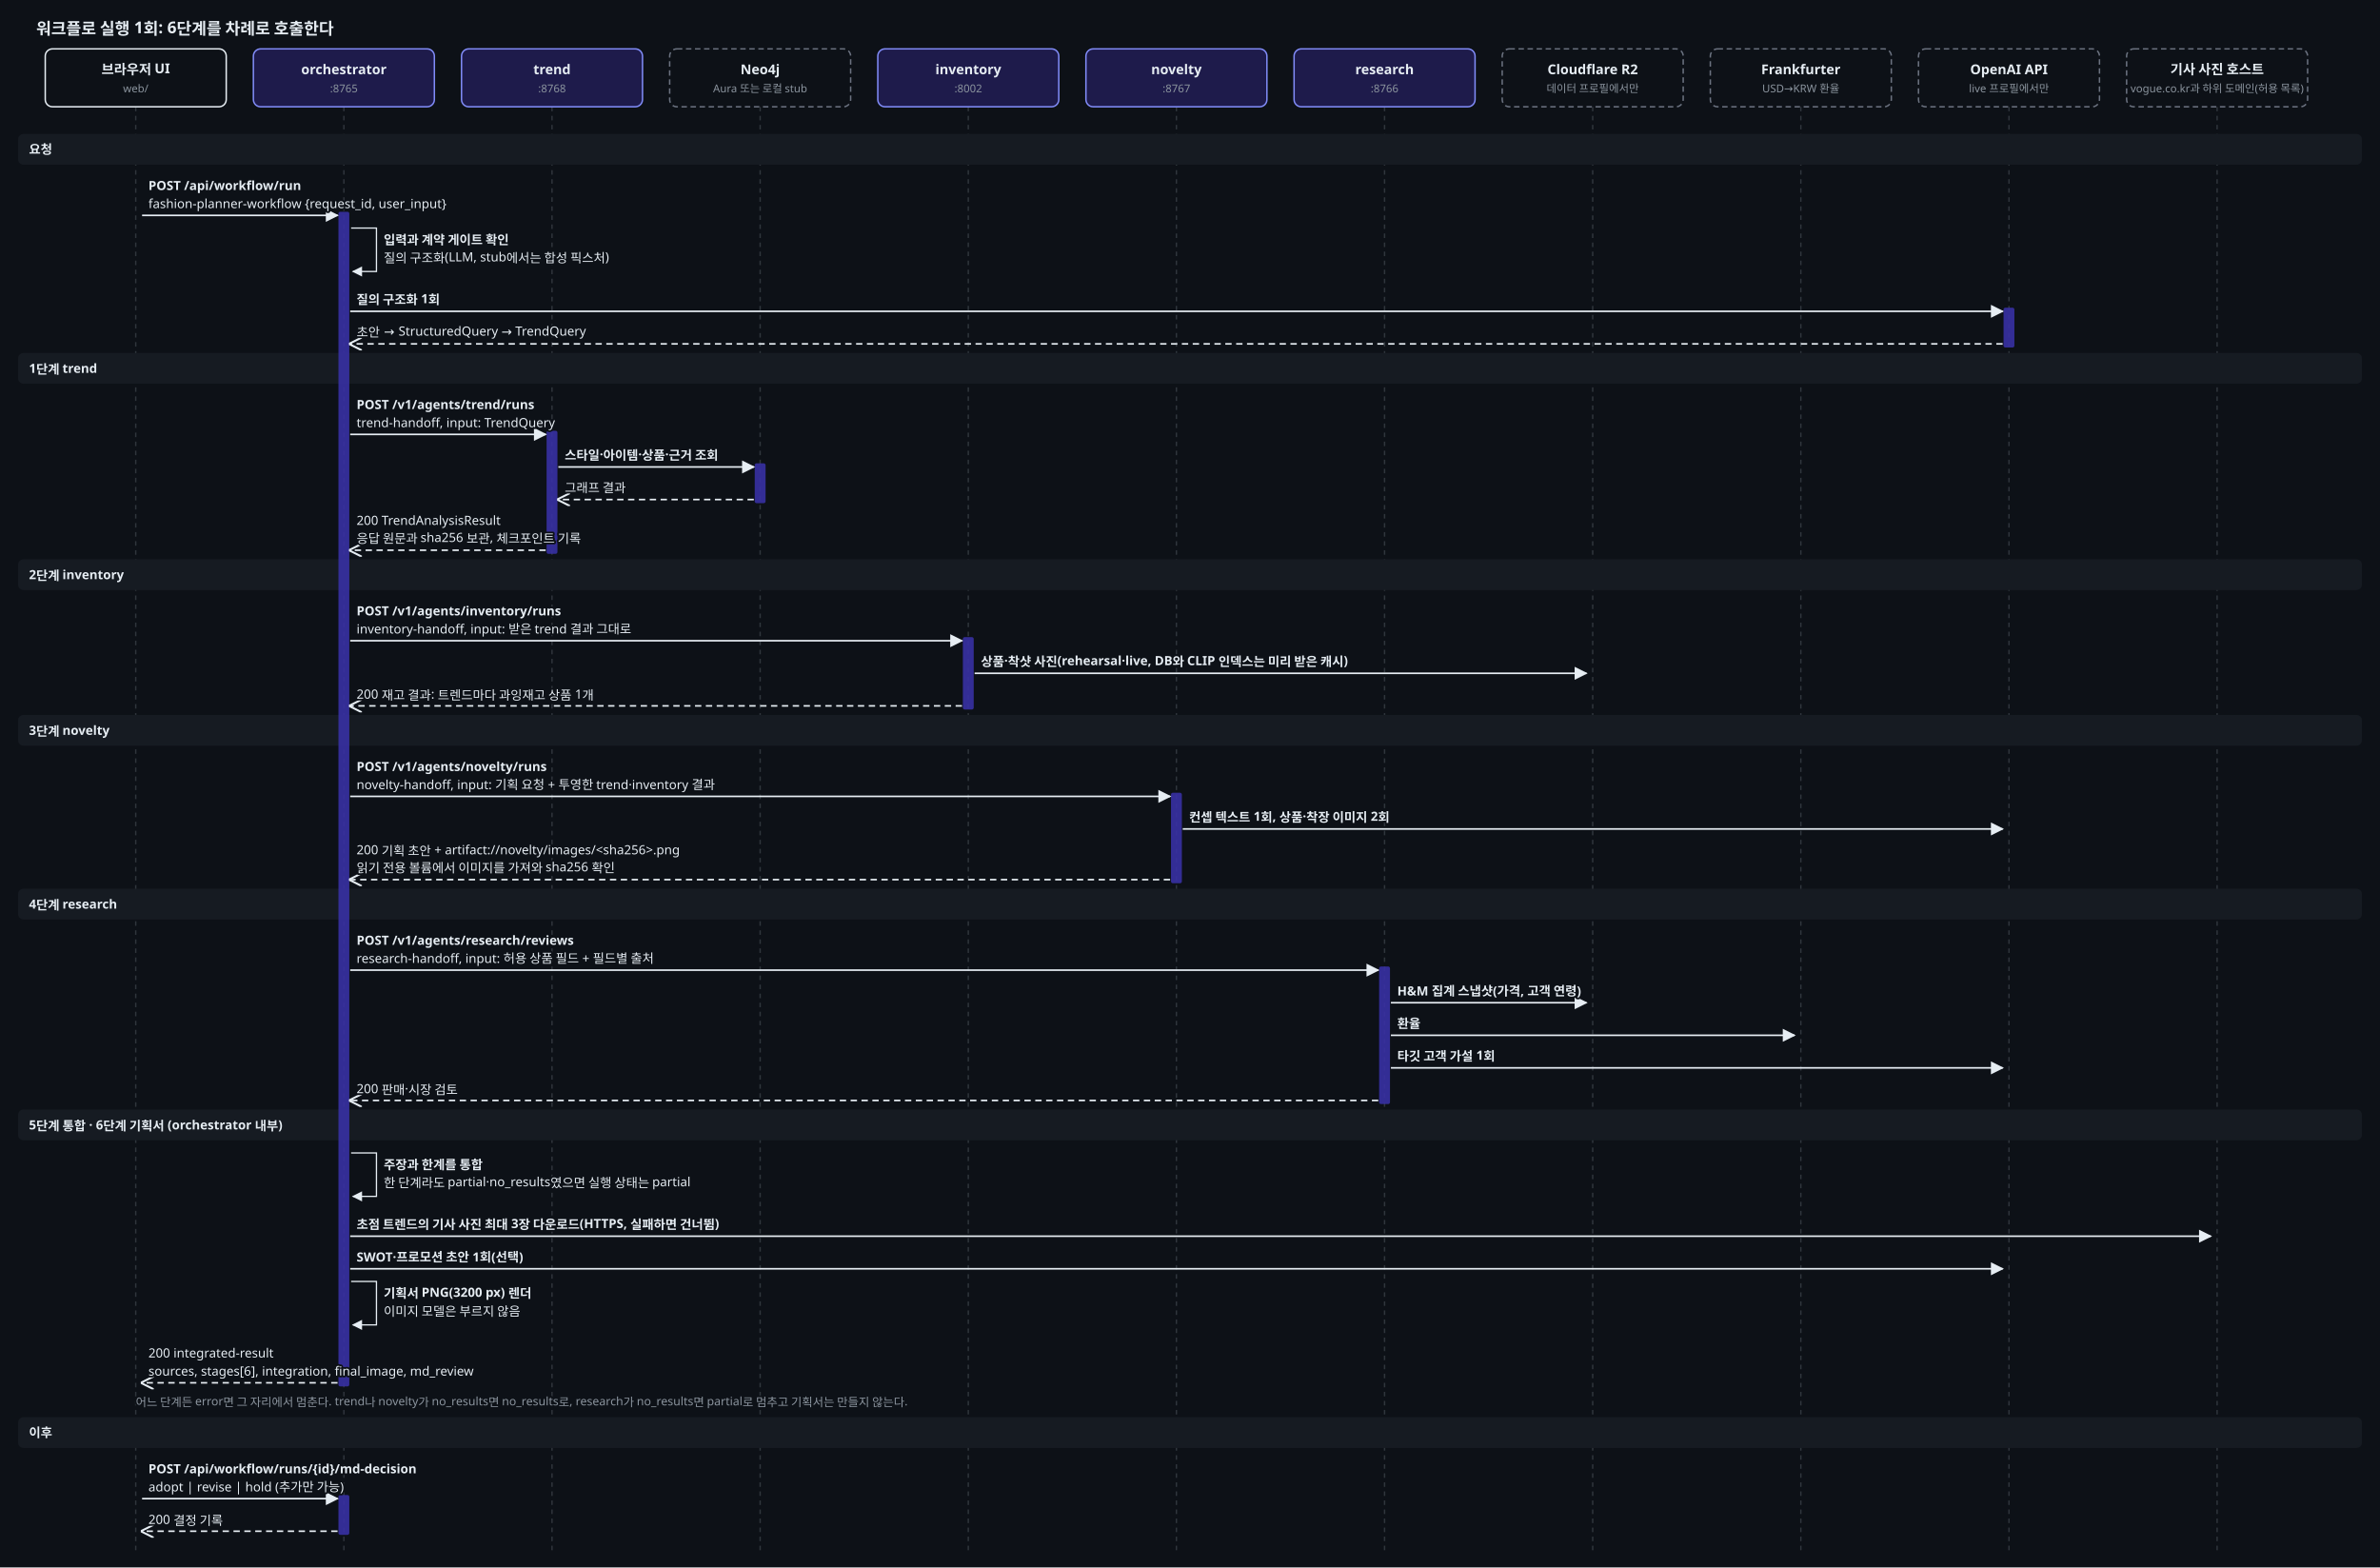
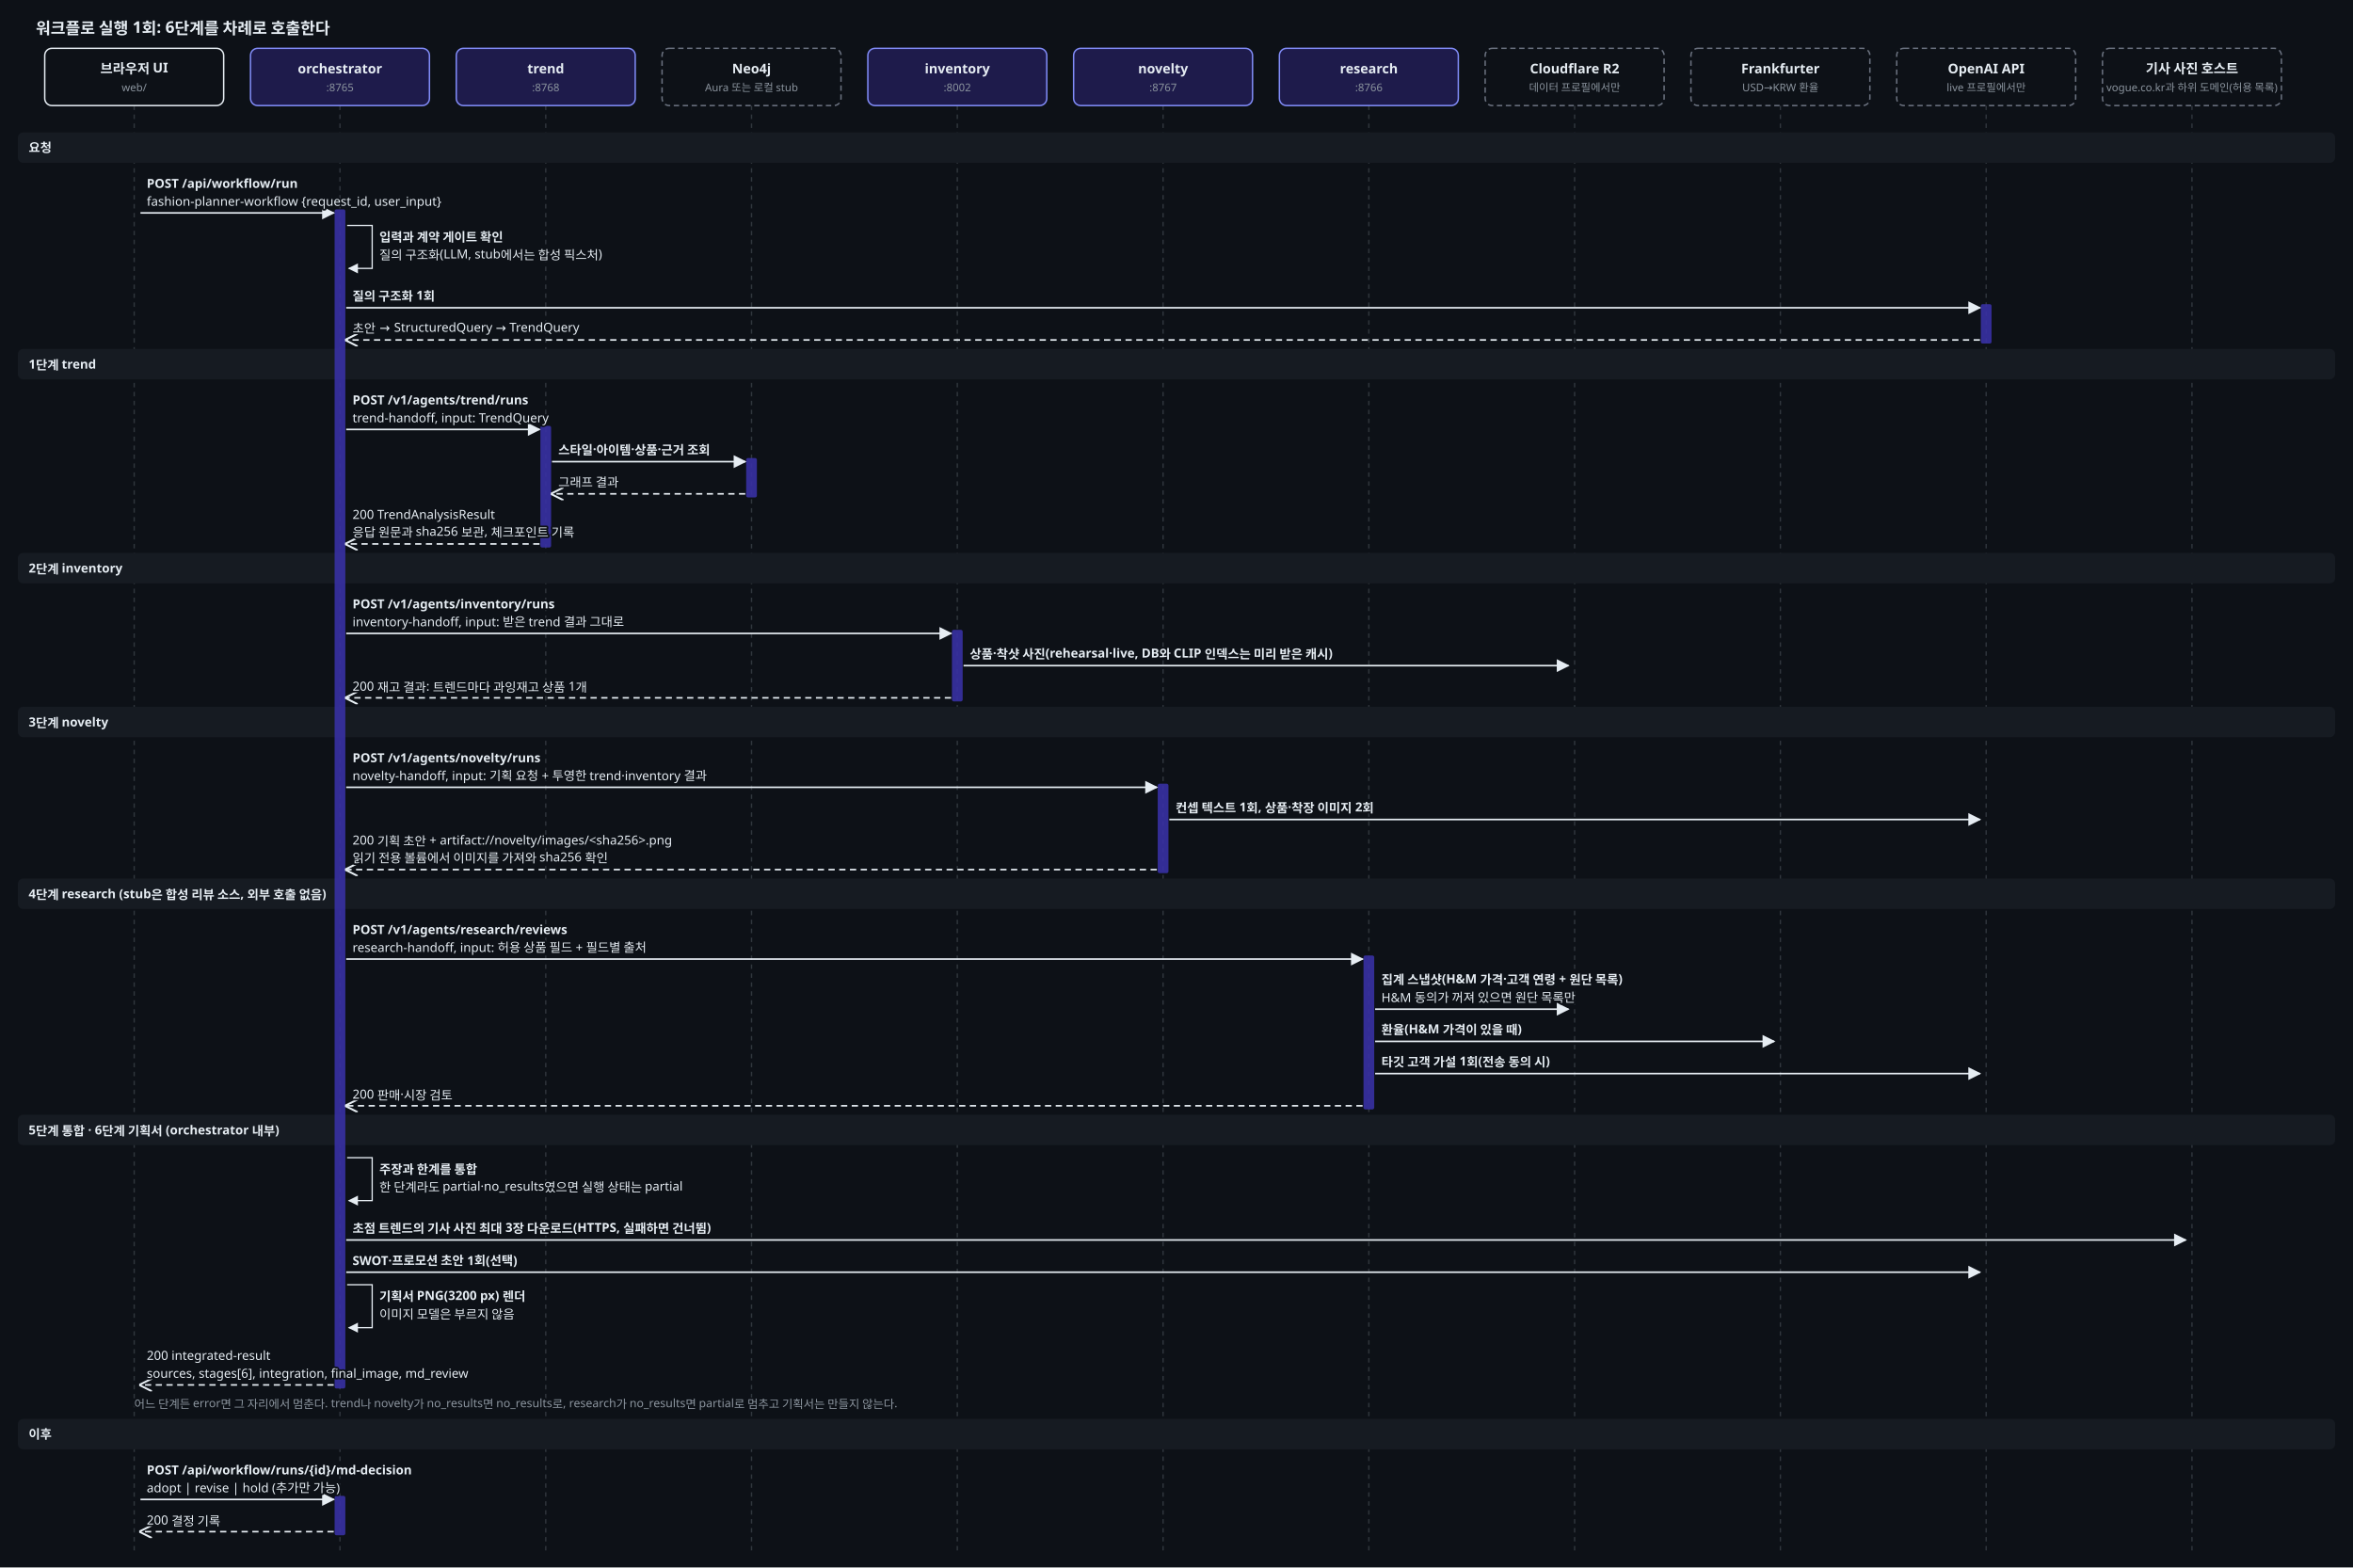
- <svg xmlns="http://www.w3.org/2000/svg" width="2630" height="1732" viewBox="0 0 2630 1732" role="img">
+ <svg xmlns="http://www.w3.org/2000/svg" width="2630" height="1752" viewBox="0 0 2630 1752" role="img">
  <defs>
    <marker id="call" viewBox="0 0 10 10" refX="9" refY="5" markerWidth="8" markerHeight="8" orient="auto">
      <path d="M0,0 L10,5 L0,10 z" fill="#e6edf3" />
    </marker>
    <marker id="ret" viewBox="0 0 10 10" refX="9" refY="5" markerWidth="8" markerHeight="8" orient="auto">
      <path d="M0,0 L10,5 L0,10" fill="none" stroke="#e6edf3" stroke-width="1.5" />
    </marker>
    <marker id="err" viewBox="0 0 10 10" refX="9" refY="5" markerWidth="8" markerHeight="8" orient="auto">
      <path d="M0,0 L10,5 L0,10" fill="none" stroke="#f87171" stroke-width="1.5" />
    </marker>
  </defs>
  <rect width="100%" height="100%" fill="#0d1117" />
  <text x="40.0" y="38.0" font-family="Pretendard, 'Noto Sans KR', 'Apple SD Gothic Neo', sans-serif" font-size="18" font-weight="bold" fill="#e6edf3" text-anchor="start">워크플로 실행 1회: 6단계를 차례로 호출한다</text>
-   <line x1="150.0" y1="118" x2="150.0" y2="1716" stroke="#30363d" stroke-width="1.5" stroke-dasharray="5 5" />
-   <line x1="380.0" y1="118" x2="380.0" y2="1716" stroke="#30363d" stroke-width="1.5" stroke-dasharray="5 5" />
-   <line x1="610.0" y1="118" x2="610.0" y2="1716" stroke="#30363d" stroke-width="1.5" stroke-dasharray="5 5" />
-   <line x1="840.0" y1="118" x2="840.0" y2="1716" stroke="#30363d" stroke-width="1.5" stroke-dasharray="5 5" />
-   <line x1="1070.0" y1="118" x2="1070.0" y2="1716" stroke="#30363d" stroke-width="1.5" stroke-dasharray="5 5" />
-   <line x1="1300.0" y1="118" x2="1300.0" y2="1716" stroke="#30363d" stroke-width="1.5" stroke-dasharray="5 5" />
-   <line x1="1530.0" y1="118" x2="1530.0" y2="1716" stroke="#30363d" stroke-width="1.5" stroke-dasharray="5 5" />
-   <line x1="1760.0" y1="118" x2="1760.0" y2="1716" stroke="#30363d" stroke-width="1.5" stroke-dasharray="5 5" />
-   <line x1="1990.0" y1="118" x2="1990.0" y2="1716" stroke="#30363d" stroke-width="1.5" stroke-dasharray="5 5" />
-   <line x1="2220.0" y1="118" x2="2220.0" y2="1716" stroke="#30363d" stroke-width="1.5" stroke-dasharray="5 5" />
-   <line x1="2450.0" y1="118" x2="2450.0" y2="1716" stroke="#30363d" stroke-width="1.5" stroke-dasharray="5 5" />
+   <line x1="150.0" y1="118" x2="150.0" y2="1736" stroke="#30363d" stroke-width="1.5" stroke-dasharray="5 5" />
+   <line x1="380.0" y1="118" x2="380.0" y2="1736" stroke="#30363d" stroke-width="1.5" stroke-dasharray="5 5" />
+   <line x1="610.0" y1="118" x2="610.0" y2="1736" stroke="#30363d" stroke-width="1.5" stroke-dasharray="5 5" />
+   <line x1="840.0" y1="118" x2="840.0" y2="1736" stroke="#30363d" stroke-width="1.5" stroke-dasharray="5 5" />
+   <line x1="1070.0" y1="118" x2="1070.0" y2="1736" stroke="#30363d" stroke-width="1.5" stroke-dasharray="5 5" />
+   <line x1="1300.0" y1="118" x2="1300.0" y2="1736" stroke="#30363d" stroke-width="1.5" stroke-dasharray="5 5" />
+   <line x1="1530.0" y1="118" x2="1530.0" y2="1736" stroke="#30363d" stroke-width="1.5" stroke-dasharray="5 5" />
+   <line x1="1760.0" y1="118" x2="1760.0" y2="1736" stroke="#30363d" stroke-width="1.5" stroke-dasharray="5 5" />
+   <line x1="1990.0" y1="118" x2="1990.0" y2="1736" stroke="#30363d" stroke-width="1.5" stroke-dasharray="5 5" />
+   <line x1="2220.0" y1="118" x2="2220.0" y2="1736" stroke="#30363d" stroke-width="1.5" stroke-dasharray="5 5" />
+   <line x1="2450.0" y1="118" x2="2450.0" y2="1736" stroke="#30363d" stroke-width="1.5" stroke-dasharray="5 5" />
  <rect x="20" y="148" width="2590" height="34" rx="6" fill="#161b22" />
  <rect x="20" y="390" width="2590" height="34" rx="6" fill="#161b22" />
  <rect x="20" y="618" width="2590" height="34" rx="6" fill="#161b22" />
  <rect x="20" y="790" width="2590" height="34" rx="6" fill="#161b22" />
  <rect x="20" y="982" width="2590" height="34" rx="6" fill="#161b22" />
-   <rect x="20" y="1226" width="2590" height="34" rx="6" fill="#161b22" />
-   <rect x="20" y="1566" width="2590" height="34" rx="6" fill="#161b22" />
+   <rect x="20" y="1246" width="2590" height="34" rx="6" fill="#161b22" />
+   <rect x="20" y="1586" width="2590" height="34" rx="6" fill="#161b22" />
  <rect x="2214.0" y="340.0" width="12" height="44.0" rx="2" fill="#3730a3" opacity="0.9" />
  <rect x="834.0" y="512.0" width="12" height="44.0" rx="2" fill="#3730a3" opacity="0.9" />
  <rect x="604.0" y="476.0" width="12" height="136.0" rx="2" fill="#3730a3" opacity="0.9" />
  <rect x="1064.0" y="704.0" width="12" height="80.0" rx="2" fill="#3730a3" opacity="0.9" />
  <rect x="1294.0" y="876.0" width="12" height="100.0" rx="2" fill="#3730a3" opacity="0.9" />
-   <rect x="1524.0" y="1068.0" width="12" height="152.0" rx="2" fill="#3730a3" opacity="0.9" />
-   <rect x="374.0" y="234.0" width="12" height="1298.0" rx="2" fill="#3730a3" opacity="0.9" />
-   <rect x="374.0" y="1652.0" width="12" height="44.0" rx="2" fill="#3730a3" opacity="0.9" />
+   <rect x="1524.0" y="1068.0" width="12" height="172.0" rx="2" fill="#3730a3" opacity="0.9" />
+   <rect x="374.0" y="234.0" width="12" height="1318.0" rx="2" fill="#3730a3" opacity="0.9" />
+   <rect x="374.0" y="1672.0" width="12" height="44.0" rx="2" fill="#3730a3" opacity="0.9" />
  <text x="32.0" y="170.0" font-family="Pretendard, 'Noto Sans KR', 'Apple SD Gothic Neo', sans-serif" font-size="14" font-weight="bold" fill="#e6edf3" stroke="#161b22" stroke-width="5" stroke-linejoin="round" paint-order="stroke">요청</text>
  <text x="32.0" y="412.0" font-family="Pretendard, 'Noto Sans KR', 'Apple SD Gothic Neo', sans-serif" font-size="14" font-weight="bold" fill="#e6edf3" stroke="#161b22" stroke-width="5" stroke-linejoin="round" paint-order="stroke">1단계 trend</text>
  <text x="32.0" y="640.0" font-family="Pretendard, 'Noto Sans KR', 'Apple SD Gothic Neo', sans-serif" font-size="14" font-weight="bold" fill="#e6edf3" stroke="#161b22" stroke-width="5" stroke-linejoin="round" paint-order="stroke">2단계 inventory</text>
  <text x="32.0" y="812.0" font-family="Pretendard, 'Noto Sans KR', 'Apple SD Gothic Neo', sans-serif" font-size="14" font-weight="bold" fill="#e6edf3" stroke="#161b22" stroke-width="5" stroke-linejoin="round" paint-order="stroke">3단계 novelty</text>
-   <text x="32.0" y="1004.0" font-family="Pretendard, 'Noto Sans KR', 'Apple SD Gothic Neo', sans-serif" font-size="14" font-weight="bold" fill="#e6edf3" stroke="#161b22" stroke-width="5" stroke-linejoin="round" paint-order="stroke">4단계 research</text>
-   <text x="32.0" y="1248.0" font-family="Pretendard, 'Noto Sans KR', 'Apple SD Gothic Neo', sans-serif" font-size="14" font-weight="bold" fill="#e6edf3" stroke="#161b22" stroke-width="5" stroke-linejoin="round" paint-order="stroke">5단계 통합 · 6단계 기획서 (orchestrator 내부)</text>
-   <text x="32.0" y="1588.0" font-family="Pretendard, 'Noto Sans KR', 'Apple SD Gothic Neo', sans-serif" font-size="14" font-weight="bold" fill="#e6edf3" stroke="#161b22" stroke-width="5" stroke-linejoin="round" paint-order="stroke">이후</text>
+   <text x="32.0" y="1004.0" font-family="Pretendard, 'Noto Sans KR', 'Apple SD Gothic Neo', sans-serif" font-size="14" font-weight="bold" fill="#e6edf3" stroke="#161b22" stroke-width="5" stroke-linejoin="round" paint-order="stroke">4단계 research (stub은 합성 리뷰 소스, 외부 호출 없음)</text>
+   <text x="32.0" y="1268.0" font-family="Pretendard, 'Noto Sans KR', 'Apple SD Gothic Neo', sans-serif" font-size="14" font-weight="bold" fill="#e6edf3" stroke="#161b22" stroke-width="5" stroke-linejoin="round" paint-order="stroke">5단계 통합 · 6단계 기획서 (orchestrator 내부)</text>
+   <text x="32.0" y="1608.0" font-family="Pretendard, 'Noto Sans KR', 'Apple SD Gothic Neo', sans-serif" font-size="14" font-weight="bold" fill="#e6edf3" stroke="#161b22" stroke-width="5" stroke-linejoin="round" paint-order="stroke">이후</text>
  <rect x="50.0" y="54" width="200" height="64" rx="8" fill="#0d1117" stroke="#e6edf3" stroke-width="1.6" />
  <text x="150.0" y="82.0" font-family="Pretendard, 'Noto Sans KR', 'Apple SD Gothic Neo', sans-serif" font-size="15" font-weight="bold" fill="#e6edf3" text-anchor="middle">브라우저 UI</text>
  <text x="150.0" y="102.0" font-family="Pretendard, 'Noto Sans KR', 'Apple SD Gothic Neo', sans-serif" font-size="12" font-weight="normal" fill="#8b949e" text-anchor="middle">web/</text>
  <rect x="280.0" y="54" width="200" height="64" rx="8" fill="#1e1b4b" stroke="#818cf8" stroke-width="1.6" />
  <text x="380.0" y="82.0" font-family="Pretendard, 'Noto Sans KR', 'Apple SD Gothic Neo', sans-serif" font-size="15" font-weight="bold" fill="#e6edf3" text-anchor="middle">orchestrator</text>
  <text x="380.0" y="102.0" font-family="Pretendard, 'Noto Sans KR', 'Apple SD Gothic Neo', sans-serif" font-size="12" font-weight="normal" fill="#8b949e" text-anchor="middle">:8765</text>
  <rect x="510.0" y="54" width="200" height="64" rx="8" fill="#1e1b4b" stroke="#818cf8" stroke-width="1.6" />
  <text x="610.0" y="82.0" font-family="Pretendard, 'Noto Sans KR', 'Apple SD Gothic Neo', sans-serif" font-size="15" font-weight="bold" fill="#e6edf3" text-anchor="middle">trend</text>
  <text x="610.0" y="102.0" font-family="Pretendard, 'Noto Sans KR', 'Apple SD Gothic Neo', sans-serif" font-size="12" font-weight="normal" fill="#8b949e" text-anchor="middle">:8768</text>
  <rect x="740.0" y="54" width="200" height="64" rx="8" fill="#0d1117" stroke="#6b7280" stroke-width="1.6" stroke-dasharray="6 4" />
  <text x="840.0" y="82.0" font-family="Pretendard, 'Noto Sans KR', 'Apple SD Gothic Neo', sans-serif" font-size="15" font-weight="bold" fill="#e6edf3" text-anchor="middle">Neo4j</text>
  <text x="840.0" y="102.0" font-family="Pretendard, 'Noto Sans KR', 'Apple SD Gothic Neo', sans-serif" font-size="12" font-weight="normal" fill="#8b949e" text-anchor="middle">Aura 또는 로컬 stub</text>
  <rect x="970.0" y="54" width="200" height="64" rx="8" fill="#1e1b4b" stroke="#818cf8" stroke-width="1.6" />
  <text x="1070.0" y="82.0" font-family="Pretendard, 'Noto Sans KR', 'Apple SD Gothic Neo', sans-serif" font-size="15" font-weight="bold" fill="#e6edf3" text-anchor="middle">inventory</text>
  <text x="1070.0" y="102.0" font-family="Pretendard, 'Noto Sans KR', 'Apple SD Gothic Neo', sans-serif" font-size="12" font-weight="normal" fill="#8b949e" text-anchor="middle">:8002</text>
  <rect x="1200.0" y="54" width="200" height="64" rx="8" fill="#1e1b4b" stroke="#818cf8" stroke-width="1.6" />
  <text x="1300.0" y="82.0" font-family="Pretendard, 'Noto Sans KR', 'Apple SD Gothic Neo', sans-serif" font-size="15" font-weight="bold" fill="#e6edf3" text-anchor="middle">novelty</text>
  <text x="1300.0" y="102.0" font-family="Pretendard, 'Noto Sans KR', 'Apple SD Gothic Neo', sans-serif" font-size="12" font-weight="normal" fill="#8b949e" text-anchor="middle">:8767</text>
  <rect x="1430.0" y="54" width="200" height="64" rx="8" fill="#1e1b4b" stroke="#818cf8" stroke-width="1.6" />
  <text x="1530.0" y="82.0" font-family="Pretendard, 'Noto Sans KR', 'Apple SD Gothic Neo', sans-serif" font-size="15" font-weight="bold" fill="#e6edf3" text-anchor="middle">research</text>
  <text x="1530.0" y="102.0" font-family="Pretendard, 'Noto Sans KR', 'Apple SD Gothic Neo', sans-serif" font-size="12" font-weight="normal" fill="#8b949e" text-anchor="middle">:8766</text>
  <rect x="1660.0" y="54" width="200" height="64" rx="8" fill="#0d1117" stroke="#6b7280" stroke-width="1.6" stroke-dasharray="6 4" />
  <text x="1760.0" y="82.0" font-family="Pretendard, 'Noto Sans KR', 'Apple SD Gothic Neo', sans-serif" font-size="15" font-weight="bold" fill="#e6edf3" text-anchor="middle">Cloudflare R2</text>
  <text x="1760.0" y="102.0" font-family="Pretendard, 'Noto Sans KR', 'Apple SD Gothic Neo', sans-serif" font-size="12" font-weight="normal" fill="#8b949e" text-anchor="middle">데이터 프로필에서만</text>
  <rect x="1890.0" y="54" width="200" height="64" rx="8" fill="#0d1117" stroke="#6b7280" stroke-width="1.6" stroke-dasharray="6 4" />
  <text x="1990.0" y="82.0" font-family="Pretendard, 'Noto Sans KR', 'Apple SD Gothic Neo', sans-serif" font-size="15" font-weight="bold" fill="#e6edf3" text-anchor="middle">Frankfurter</text>
  <text x="1990.0" y="102.0" font-family="Pretendard, 'Noto Sans KR', 'Apple SD Gothic Neo', sans-serif" font-size="12" font-weight="normal" fill="#8b949e" text-anchor="middle">USD→KRW 환율</text>
  <rect x="2120.0" y="54" width="200" height="64" rx="8" fill="#0d1117" stroke="#6b7280" stroke-width="1.6" stroke-dasharray="6 4" />
  <text x="2220.0" y="82.0" font-family="Pretendard, 'Noto Sans KR', 'Apple SD Gothic Neo', sans-serif" font-size="15" font-weight="bold" fill="#e6edf3" text-anchor="middle">OpenAI API</text>
  <text x="2220.0" y="102.0" font-family="Pretendard, 'Noto Sans KR', 'Apple SD Gothic Neo', sans-serif" font-size="12" font-weight="normal" fill="#8b949e" text-anchor="middle">live 프로필에서만</text>
  <rect x="2350.0" y="54" width="200" height="64" rx="8" fill="#0d1117" stroke="#6b7280" stroke-width="1.6" stroke-dasharray="6 4" />
  <text x="2450.0" y="82.0" font-family="Pretendard, 'Noto Sans KR', 'Apple SD Gothic Neo', sans-serif" font-size="15" font-weight="bold" fill="#e6edf3" text-anchor="middle">기사 사진 호스트</text>
  <text x="2450.0" y="102.0" font-family="Pretendard, 'Noto Sans KR', 'Apple SD Gothic Neo', sans-serif" font-size="12" font-weight="normal" fill="#8b949e" text-anchor="middle">vogue.co.kr과 하위 도메인(허용 목록)</text>
  <line x1="157.0" y1="238.0" x2="373.0" y2="238.0" stroke="#e6edf3" stroke-width="1.8" marker-end="url(#call)" />
  <text x="164.0" y="210.0" font-family="Pretendard, 'Noto Sans KR', 'Apple SD Gothic Neo', sans-serif" font-size="14" font-weight="bold" fill="#e6edf3" text-anchor="start" stroke="#0d1117" stroke-width="4" stroke-linejoin="round" paint-order="stroke">POST /api/workflow/run</text>
  <text x="164.0" y="230.0" font-family="Pretendard, 'Noto Sans KR', 'Apple SD Gothic Neo', sans-serif" font-size="14" font-weight="normal" fill="#e6edf3" text-anchor="start" stroke="#0d1117" stroke-width="4" stroke-linejoin="round" paint-order="stroke">fashion-planner-workflow {request_id, user_input}</text>
  <path d="M388.0,252.0 h28 v48.0 h-26" fill="none" stroke="#e6edf3" stroke-width="1.4" marker-end="url(#call)" />
  <text x="424.0" y="270.0" font-family="Pretendard, 'Noto Sans KR', 'Apple SD Gothic Neo', sans-serif" font-size="14" font-weight="bold" fill="#e6edf3" text-anchor="start" stroke="#0d1117" stroke-width="4" stroke-linejoin="round" paint-order="stroke">입력과 계약 게이트 확인</text>
  <text x="424.0" y="290.0" font-family="Pretendard, 'Noto Sans KR', 'Apple SD Gothic Neo', sans-serif" font-size="14" font-weight="normal" fill="#e6edf3" text-anchor="start" stroke="#0d1117" stroke-width="4" stroke-linejoin="round" paint-order="stroke">질의 구조화(LLM, stub에서는 합성 픽스처)</text>
  <line x1="387.0" y1="344.0" x2="2213.0" y2="344.0" stroke="#e6edf3" stroke-width="1.8" marker-end="url(#call)" />
  <text x="394.0" y="336.0" font-family="Pretendard, 'Noto Sans KR', 'Apple SD Gothic Neo', sans-serif" font-size="14" font-weight="bold" fill="#e6edf3" text-anchor="start" stroke="#0d1117" stroke-width="4" stroke-linejoin="round" paint-order="stroke">질의 구조화 1회</text>
  <line x1="2213.0" y1="380.0" x2="387.0" y2="380.0" stroke="#e6edf3" stroke-width="1.8" stroke-dasharray="7 5" marker-end="url(#ret)" />
  <text x="394.0" y="372.0" font-family="Pretendard, 'Noto Sans KR', 'Apple SD Gothic Neo', sans-serif" font-size="14" font-weight="normal" fill="#e6edf3" text-anchor="start" stroke="#0d1117" stroke-width="4" stroke-linejoin="round" paint-order="stroke">초안 → StructuredQuery → TrendQuery</text>
  <line x1="387.0" y1="480.0" x2="603.0" y2="480.0" stroke="#e6edf3" stroke-width="1.8" marker-end="url(#call)" />
  <text x="394.0" y="452.0" font-family="Pretendard, 'Noto Sans KR', 'Apple SD Gothic Neo', sans-serif" font-size="14" font-weight="bold" fill="#e6edf3" text-anchor="start" stroke="#0d1117" stroke-width="4" stroke-linejoin="round" paint-order="stroke">POST /v1/agents/trend/runs</text>
  <text x="394.0" y="472.0" font-family="Pretendard, 'Noto Sans KR', 'Apple SD Gothic Neo', sans-serif" font-size="14" font-weight="normal" fill="#e6edf3" text-anchor="start" stroke="#0d1117" stroke-width="4" stroke-linejoin="round" paint-order="stroke">trend-handoff, input: TrendQuery</text>
  <line x1="617.0" y1="516.0" x2="833.0" y2="516.0" stroke="#e6edf3" stroke-width="1.8" marker-end="url(#call)" />
  <text x="624.0" y="508.0" font-family="Pretendard, 'Noto Sans KR', 'Apple SD Gothic Neo', sans-serif" font-size="14" font-weight="bold" fill="#e6edf3" text-anchor="start" stroke="#0d1117" stroke-width="4" stroke-linejoin="round" paint-order="stroke">스타일·아이템·상품·근거 조회</text>
  <line x1="833.0" y1="552.0" x2="617.0" y2="552.0" stroke="#e6edf3" stroke-width="1.8" stroke-dasharray="7 5" marker-end="url(#ret)" />
  <text x="624.0" y="544.0" font-family="Pretendard, 'Noto Sans KR', 'Apple SD Gothic Neo', sans-serif" font-size="14" font-weight="normal" fill="#e6edf3" text-anchor="start" stroke="#0d1117" stroke-width="4" stroke-linejoin="round" paint-order="stroke">그래프 결과</text>
  <line x1="603.0" y1="608.0" x2="387.0" y2="608.0" stroke="#e6edf3" stroke-width="1.8" stroke-dasharray="7 5" marker-end="url(#ret)" />
  <text x="394.0" y="580.0" font-family="Pretendard, 'Noto Sans KR', 'Apple SD Gothic Neo', sans-serif" font-size="14" font-weight="normal" fill="#e6edf3" text-anchor="start" stroke="#0d1117" stroke-width="4" stroke-linejoin="round" paint-order="stroke">200 TrendAnalysisResult</text>
  <text x="394.0" y="600.0" font-family="Pretendard, 'Noto Sans KR', 'Apple SD Gothic Neo', sans-serif" font-size="14" font-weight="normal" fill="#e6edf3" text-anchor="start" stroke="#0d1117" stroke-width="4" stroke-linejoin="round" paint-order="stroke">응답 원문과 sha256 보관, 체크포인트 기록</text>
  <line x1="387.0" y1="708.0" x2="1063.0" y2="708.0" stroke="#e6edf3" stroke-width="1.8" marker-end="url(#call)" />
  <text x="394.0" y="680.0" font-family="Pretendard, 'Noto Sans KR', 'Apple SD Gothic Neo', sans-serif" font-size="14" font-weight="bold" fill="#e6edf3" text-anchor="start" stroke="#0d1117" stroke-width="4" stroke-linejoin="round" paint-order="stroke">POST /v1/agents/inventory/runs</text>
  <text x="394.0" y="700.0" font-family="Pretendard, 'Noto Sans KR', 'Apple SD Gothic Neo', sans-serif" font-size="14" font-weight="normal" fill="#e6edf3" text-anchor="start" stroke="#0d1117" stroke-width="4" stroke-linejoin="round" paint-order="stroke">inventory-handoff, input: 받은 trend 결과 그대로</text>
  <line x1="1077.0" y1="744.0" x2="1753.0" y2="744.0" stroke="#e6edf3" stroke-width="1.8" marker-end="url(#call)" />
  <text x="1084.0" y="736.0" font-family="Pretendard, 'Noto Sans KR', 'Apple SD Gothic Neo', sans-serif" font-size="14" font-weight="bold" fill="#e6edf3" text-anchor="start" stroke="#0d1117" stroke-width="4" stroke-linejoin="round" paint-order="stroke">상품·착샷 사진(rehearsal·live, DB와 CLIP 인덱스는 미리 받은 캐시)</text>
  <line x1="1063.0" y1="780.0" x2="387.0" y2="780.0" stroke="#e6edf3" stroke-width="1.8" stroke-dasharray="7 5" marker-end="url(#ret)" />
  <text x="394.0" y="772.0" font-family="Pretendard, 'Noto Sans KR', 'Apple SD Gothic Neo', sans-serif" font-size="14" font-weight="normal" fill="#e6edf3" text-anchor="start" stroke="#0d1117" stroke-width="4" stroke-linejoin="round" paint-order="stroke">200 재고 결과: 트렌드마다 과잉재고 상품 1개</text>
  <line x1="387.0" y1="880.0" x2="1293.0" y2="880.0" stroke="#e6edf3" stroke-width="1.8" marker-end="url(#call)" />
  <text x="394.0" y="852.0" font-family="Pretendard, 'Noto Sans KR', 'Apple SD Gothic Neo', sans-serif" font-size="14" font-weight="bold" fill="#e6edf3" text-anchor="start" stroke="#0d1117" stroke-width="4" stroke-linejoin="round" paint-order="stroke">POST /v1/agents/novelty/runs</text>
  <text x="394.0" y="872.0" font-family="Pretendard, 'Noto Sans KR', 'Apple SD Gothic Neo', sans-serif" font-size="14" font-weight="normal" fill="#e6edf3" text-anchor="start" stroke="#0d1117" stroke-width="4" stroke-linejoin="round" paint-order="stroke">novelty-handoff, input: 기획 요청 + 투영한 trend·inventory 결과</text>
  <line x1="1307.0" y1="916.0" x2="2213.0" y2="916.0" stroke="#e6edf3" stroke-width="1.8" marker-end="url(#call)" />
  <text x="1314.0" y="908.0" font-family="Pretendard, 'Noto Sans KR', 'Apple SD Gothic Neo', sans-serif" font-size="14" font-weight="bold" fill="#e6edf3" text-anchor="start" stroke="#0d1117" stroke-width="4" stroke-linejoin="round" paint-order="stroke">컨셉 텍스트 1회, 상품·착장 이미지 2회</text>
  <line x1="1293.0" y1="972.0" x2="387.0" y2="972.0" stroke="#e6edf3" stroke-width="1.8" stroke-dasharray="7 5" marker-end="url(#ret)" />
  <text x="394.0" y="944.0" font-family="Pretendard, 'Noto Sans KR', 'Apple SD Gothic Neo', sans-serif" font-size="14" font-weight="normal" fill="#e6edf3" text-anchor="start" stroke="#0d1117" stroke-width="4" stroke-linejoin="round" paint-order="stroke">200 기획 초안 + artifact://novelty/images/&lt;sha256&gt;.png</text>
  <text x="394.0" y="964.0" font-family="Pretendard, 'Noto Sans KR', 'Apple SD Gothic Neo', sans-serif" font-size="14" font-weight="normal" fill="#e6edf3" text-anchor="start" stroke="#0d1117" stroke-width="4" stroke-linejoin="round" paint-order="stroke">읽기 전용 볼륨에서 이미지를 가져와 sha256 확인</text>
  <line x1="387.0" y1="1072.0" x2="1523.0" y2="1072.0" stroke="#e6edf3" stroke-width="1.8" marker-end="url(#call)" />
  <text x="394.0" y="1044.0" font-family="Pretendard, 'Noto Sans KR', 'Apple SD Gothic Neo', sans-serif" font-size="14" font-weight="bold" fill="#e6edf3" text-anchor="start" stroke="#0d1117" stroke-width="4" stroke-linejoin="round" paint-order="stroke">POST /v1/agents/research/reviews</text>
  <text x="394.0" y="1064.0" font-family="Pretendard, 'Noto Sans KR', 'Apple SD Gothic Neo', sans-serif" font-size="14" font-weight="normal" fill="#e6edf3" text-anchor="start" stroke="#0d1117" stroke-width="4" stroke-linejoin="round" paint-order="stroke">research-handoff, input: 허용 상품 필드 + 필드별 출처</text>
-   <line x1="1537.0" y1="1108.0" x2="1753.0" y2="1108.0" stroke="#e6edf3" stroke-width="1.8" marker-end="url(#call)" />
-   <text x="1544.0" y="1100.0" font-family="Pretendard, 'Noto Sans KR', 'Apple SD Gothic Neo', sans-serif" font-size="14" font-weight="bold" fill="#e6edf3" text-anchor="start" stroke="#0d1117" stroke-width="4" stroke-linejoin="round" paint-order="stroke">H&amp;M 집계 스냅샷(가격, 고객 연령)</text>
-   <line x1="1537.0" y1="1144.0" x2="1983.0" y2="1144.0" stroke="#e6edf3" stroke-width="1.8" marker-end="url(#call)" />
-   <text x="1544.0" y="1136.0" font-family="Pretendard, 'Noto Sans KR', 'Apple SD Gothic Neo', sans-serif" font-size="14" font-weight="bold" fill="#e6edf3" text-anchor="start" stroke="#0d1117" stroke-width="4" stroke-linejoin="round" paint-order="stroke">환율</text>
-   <line x1="1537.0" y1="1180.0" x2="2213.0" y2="1180.0" stroke="#e6edf3" stroke-width="1.8" marker-end="url(#call)" />
-   <text x="1544.0" y="1172.0" font-family="Pretendard, 'Noto Sans KR', 'Apple SD Gothic Neo', sans-serif" font-size="14" font-weight="bold" fill="#e6edf3" text-anchor="start" stroke="#0d1117" stroke-width="4" stroke-linejoin="round" paint-order="stroke">타깃 고객 가설 1회</text>
-   <line x1="1523.0" y1="1216.0" x2="387.0" y2="1216.0" stroke="#e6edf3" stroke-width="1.8" stroke-dasharray="7 5" marker-end="url(#ret)" />
-   <text x="394.0" y="1208.0" font-family="Pretendard, 'Noto Sans KR', 'Apple SD Gothic Neo', sans-serif" font-size="14" font-weight="normal" fill="#e6edf3" text-anchor="start" stroke="#0d1117" stroke-width="4" stroke-linejoin="round" paint-order="stroke">200 판매·시장 검토</text>
-   <path d="M388.0,1274.0 h28 v48.0 h-26" fill="none" stroke="#e6edf3" stroke-width="1.4" marker-end="url(#call)" />
-   <text x="424.0" y="1292.0" font-family="Pretendard, 'Noto Sans KR', 'Apple SD Gothic Neo', sans-serif" font-size="14" font-weight="bold" fill="#e6edf3" text-anchor="start" stroke="#0d1117" stroke-width="4" stroke-linejoin="round" paint-order="stroke">주장과 한계를 통합</text>
-   <text x="424.0" y="1312.0" font-family="Pretendard, 'Noto Sans KR', 'Apple SD Gothic Neo', sans-serif" font-size="14" font-weight="normal" fill="#e6edf3" text-anchor="start" stroke="#0d1117" stroke-width="4" stroke-linejoin="round" paint-order="stroke">한 단계라도 partial·no_results였으면 실행 상태는 partial</text>
-   <line x1="387.0" y1="1366.0" x2="2443.0" y2="1366.0" stroke="#e6edf3" stroke-width="1.8" marker-end="url(#call)" />
-   <text x="394.0" y="1358.0" font-family="Pretendard, 'Noto Sans KR', 'Apple SD Gothic Neo', sans-serif" font-size="14" font-weight="bold" fill="#e6edf3" text-anchor="start" stroke="#0d1117" stroke-width="4" stroke-linejoin="round" paint-order="stroke">초점 트렌드의 기사 사진 최대 3장 다운로드(HTTPS, 실패하면 건너뜀)</text>
-   <line x1="387.0" y1="1402.0" x2="2213.0" y2="1402.0" stroke="#e6edf3" stroke-width="1.8" marker-end="url(#call)" />
-   <text x="394.0" y="1394.0" font-family="Pretendard, 'Noto Sans KR', 'Apple SD Gothic Neo', sans-serif" font-size="14" font-weight="bold" fill="#e6edf3" text-anchor="start" stroke="#0d1117" stroke-width="4" stroke-linejoin="round" paint-order="stroke">SWOT·프로모션 초안 1회(선택)</text>
-   <path d="M388.0,1416.0 h28 v48.0 h-26" fill="none" stroke="#e6edf3" stroke-width="1.4" marker-end="url(#call)" />
-   <text x="424.0" y="1434.0" font-family="Pretendard, 'Noto Sans KR', 'Apple SD Gothic Neo', sans-serif" font-size="14" font-weight="bold" fill="#e6edf3" text-anchor="start" stroke="#0d1117" stroke-width="4" stroke-linejoin="round" paint-order="stroke">기획서 PNG(3200 px) 렌더</text>
-   <text x="424.0" y="1454.0" font-family="Pretendard, 'Noto Sans KR', 'Apple SD Gothic Neo', sans-serif" font-size="14" font-weight="normal" fill="#e6edf3" text-anchor="start" stroke="#0d1117" stroke-width="4" stroke-linejoin="round" paint-order="stroke">이미지 모델은 부르지 않음</text>
-   <line x1="373.0" y1="1528.0" x2="157.0" y2="1528.0" stroke="#e6edf3" stroke-width="1.8" stroke-dasharray="7 5" marker-end="url(#ret)" />
-   <text x="164.0" y="1500.0" font-family="Pretendard, 'Noto Sans KR', 'Apple SD Gothic Neo', sans-serif" font-size="14" font-weight="normal" fill="#e6edf3" text-anchor="start" stroke="#0d1117" stroke-width="4" stroke-linejoin="round" paint-order="stroke">200 integrated-result</text>
-   <text x="164.0" y="1520.0" font-family="Pretendard, 'Noto Sans KR', 'Apple SD Gothic Neo', sans-serif" font-size="14" font-weight="normal" fill="#e6edf3" text-anchor="start" stroke="#0d1117" stroke-width="4" stroke-linejoin="round" paint-order="stroke">sources, stages[6], integration, final_image, md_review</text>
-   <text x="150.0" y="1554.0" font-family="Pretendard, 'Noto Sans KR', 'Apple SD Gothic Neo', sans-serif" font-size="13" font-weight="normal" fill="#8b949e" text-anchor="start" stroke="#0d1117" stroke-width="4" stroke-linejoin="round" paint-order="stroke">어느 단계든 error면 그 자리에서 멈춘다. trend나 novelty가 no_results면 no_results로, research가 no_results면 partial로 멈추고 기획서는 만들지 않는다.</text>
-   <line x1="157.0" y1="1656.0" x2="373.0" y2="1656.0" stroke="#e6edf3" stroke-width="1.8" marker-end="url(#call)" />
-   <text x="164.0" y="1628.0" font-family="Pretendard, 'Noto Sans KR', 'Apple SD Gothic Neo', sans-serif" font-size="14" font-weight="bold" fill="#e6edf3" text-anchor="start" stroke="#0d1117" stroke-width="4" stroke-linejoin="round" paint-order="stroke">POST /api/workflow/runs/{id}/md-decision</text>
-   <text x="164.0" y="1648.0" font-family="Pretendard, 'Noto Sans KR', 'Apple SD Gothic Neo', sans-serif" font-size="14" font-weight="normal" fill="#e6edf3" text-anchor="start" stroke="#0d1117" stroke-width="4" stroke-linejoin="round" paint-order="stroke">adopt | revise | hold (추가만 가능)</text>
-   <line x1="373.0" y1="1692.0" x2="157.0" y2="1692.0" stroke="#e6edf3" stroke-width="1.8" stroke-dasharray="7 5" marker-end="url(#ret)" />
-   <text x="164.0" y="1684.0" font-family="Pretendard, 'Noto Sans KR', 'Apple SD Gothic Neo', sans-serif" font-size="14" font-weight="normal" fill="#e6edf3" text-anchor="start" stroke="#0d1117" stroke-width="4" stroke-linejoin="round" paint-order="stroke">200 결정 기록</text>
+   <line x1="1537.0" y1="1128.0" x2="1753.0" y2="1128.0" stroke="#e6edf3" stroke-width="1.8" marker-end="url(#call)" />
+   <text x="1544.0" y="1100.0" font-family="Pretendard, 'Noto Sans KR', 'Apple SD Gothic Neo', sans-serif" font-size="14" font-weight="bold" fill="#e6edf3" text-anchor="start" stroke="#0d1117" stroke-width="4" stroke-linejoin="round" paint-order="stroke">집계 스냅샷(H&amp;M 가격·고객 연령 + 원단 목록)</text>
+   <text x="1544.0" y="1120.0" font-family="Pretendard, 'Noto Sans KR', 'Apple SD Gothic Neo', sans-serif" font-size="14" font-weight="normal" fill="#e6edf3" text-anchor="start" stroke="#0d1117" stroke-width="4" stroke-linejoin="round" paint-order="stroke">H&amp;M 동의가 꺼져 있으면 원단 목록만</text>
+   <line x1="1537.0" y1="1164.0" x2="1983.0" y2="1164.0" stroke="#e6edf3" stroke-width="1.8" marker-end="url(#call)" />
+   <text x="1544.0" y="1156.0" font-family="Pretendard, 'Noto Sans KR', 'Apple SD Gothic Neo', sans-serif" font-size="14" font-weight="bold" fill="#e6edf3" text-anchor="start" stroke="#0d1117" stroke-width="4" stroke-linejoin="round" paint-order="stroke">환율(H&amp;M 가격이 있을 때)</text>
+   <line x1="1537.0" y1="1200.0" x2="2213.0" y2="1200.0" stroke="#e6edf3" stroke-width="1.8" marker-end="url(#call)" />
+   <text x="1544.0" y="1192.0" font-family="Pretendard, 'Noto Sans KR', 'Apple SD Gothic Neo', sans-serif" font-size="14" font-weight="bold" fill="#e6edf3" text-anchor="start" stroke="#0d1117" stroke-width="4" stroke-linejoin="round" paint-order="stroke">타깃 고객 가설 1회(전송 동의 시)</text>
+   <line x1="1523.0" y1="1236.0" x2="387.0" y2="1236.0" stroke="#e6edf3" stroke-width="1.8" stroke-dasharray="7 5" marker-end="url(#ret)" />
+   <text x="394.0" y="1228.0" font-family="Pretendard, 'Noto Sans KR', 'Apple SD Gothic Neo', sans-serif" font-size="14" font-weight="normal" fill="#e6edf3" text-anchor="start" stroke="#0d1117" stroke-width="4" stroke-linejoin="round" paint-order="stroke">200 판매·시장 검토</text>
+   <path d="M388.0,1294.0 h28 v48.0 h-26" fill="none" stroke="#e6edf3" stroke-width="1.4" marker-end="url(#call)" />
+   <text x="424.0" y="1312.0" font-family="Pretendard, 'Noto Sans KR', 'Apple SD Gothic Neo', sans-serif" font-size="14" font-weight="bold" fill="#e6edf3" text-anchor="start" stroke="#0d1117" stroke-width="4" stroke-linejoin="round" paint-order="stroke">주장과 한계를 통합</text>
+   <text x="424.0" y="1332.0" font-family="Pretendard, 'Noto Sans KR', 'Apple SD Gothic Neo', sans-serif" font-size="14" font-weight="normal" fill="#e6edf3" text-anchor="start" stroke="#0d1117" stroke-width="4" stroke-linejoin="round" paint-order="stroke">한 단계라도 partial·no_results였으면 실행 상태는 partial</text>
+   <line x1="387.0" y1="1386.0" x2="2443.0" y2="1386.0" stroke="#e6edf3" stroke-width="1.8" marker-end="url(#call)" />
+   <text x="394.0" y="1378.0" font-family="Pretendard, 'Noto Sans KR', 'Apple SD Gothic Neo', sans-serif" font-size="14" font-weight="bold" fill="#e6edf3" text-anchor="start" stroke="#0d1117" stroke-width="4" stroke-linejoin="round" paint-order="stroke">초점 트렌드의 기사 사진 최대 3장 다운로드(HTTPS, 실패하면 건너뜀)</text>
+   <line x1="387.0" y1="1422.0" x2="2213.0" y2="1422.0" stroke="#e6edf3" stroke-width="1.8" marker-end="url(#call)" />
+   <text x="394.0" y="1414.0" font-family="Pretendard, 'Noto Sans KR', 'Apple SD Gothic Neo', sans-serif" font-size="14" font-weight="bold" fill="#e6edf3" text-anchor="start" stroke="#0d1117" stroke-width="4" stroke-linejoin="round" paint-order="stroke">SWOT·프로모션 초안 1회(선택)</text>
+   <path d="M388.0,1436.0 h28 v48.0 h-26" fill="none" stroke="#e6edf3" stroke-width="1.4" marker-end="url(#call)" />
+   <text x="424.0" y="1454.0" font-family="Pretendard, 'Noto Sans KR', 'Apple SD Gothic Neo', sans-serif" font-size="14" font-weight="bold" fill="#e6edf3" text-anchor="start" stroke="#0d1117" stroke-width="4" stroke-linejoin="round" paint-order="stroke">기획서 PNG(3200 px) 렌더</text>
+   <text x="424.0" y="1474.0" font-family="Pretendard, 'Noto Sans KR', 'Apple SD Gothic Neo', sans-serif" font-size="14" font-weight="normal" fill="#e6edf3" text-anchor="start" stroke="#0d1117" stroke-width="4" stroke-linejoin="round" paint-order="stroke">이미지 모델은 부르지 않음</text>
+   <line x1="373.0" y1="1548.0" x2="157.0" y2="1548.0" stroke="#e6edf3" stroke-width="1.8" stroke-dasharray="7 5" marker-end="url(#ret)" />
+   <text x="164.0" y="1520.0" font-family="Pretendard, 'Noto Sans KR', 'Apple SD Gothic Neo', sans-serif" font-size="14" font-weight="normal" fill="#e6edf3" text-anchor="start" stroke="#0d1117" stroke-width="4" stroke-linejoin="round" paint-order="stroke">200 integrated-result</text>
+   <text x="164.0" y="1540.0" font-family="Pretendard, 'Noto Sans KR', 'Apple SD Gothic Neo', sans-serif" font-size="14" font-weight="normal" fill="#e6edf3" text-anchor="start" stroke="#0d1117" stroke-width="4" stroke-linejoin="round" paint-order="stroke">sources, stages[6], integration, final_image, md_review</text>
+   <text x="150.0" y="1574.0" font-family="Pretendard, 'Noto Sans KR', 'Apple SD Gothic Neo', sans-serif" font-size="13" font-weight="normal" fill="#8b949e" text-anchor="start" stroke="#0d1117" stroke-width="4" stroke-linejoin="round" paint-order="stroke">어느 단계든 error면 그 자리에서 멈춘다. trend나 novelty가 no_results면 no_results로, research가 no_results면 partial로 멈추고 기획서는 만들지 않는다.</text>
+   <line x1="157.0" y1="1676.0" x2="373.0" y2="1676.0" stroke="#e6edf3" stroke-width="1.8" marker-end="url(#call)" />
+   <text x="164.0" y="1648.0" font-family="Pretendard, 'Noto Sans KR', 'Apple SD Gothic Neo', sans-serif" font-size="14" font-weight="bold" fill="#e6edf3" text-anchor="start" stroke="#0d1117" stroke-width="4" stroke-linejoin="round" paint-order="stroke">POST /api/workflow/runs/{id}/md-decision</text>
+   <text x="164.0" y="1668.0" font-family="Pretendard, 'Noto Sans KR', 'Apple SD Gothic Neo', sans-serif" font-size="14" font-weight="normal" fill="#e6edf3" text-anchor="start" stroke="#0d1117" stroke-width="4" stroke-linejoin="round" paint-order="stroke">adopt | revise | hold (추가만 가능)</text>
+   <line x1="373.0" y1="1712.0" x2="157.0" y2="1712.0" stroke="#e6edf3" stroke-width="1.8" stroke-dasharray="7 5" marker-end="url(#ret)" />
+   <text x="164.0" y="1704.0" font-family="Pretendard, 'Noto Sans KR', 'Apple SD Gothic Neo', sans-serif" font-size="14" font-weight="normal" fill="#e6edf3" text-anchor="start" stroke="#0d1117" stroke-width="4" stroke-linejoin="round" paint-order="stroke">200 결정 기록</text>
</svg>
